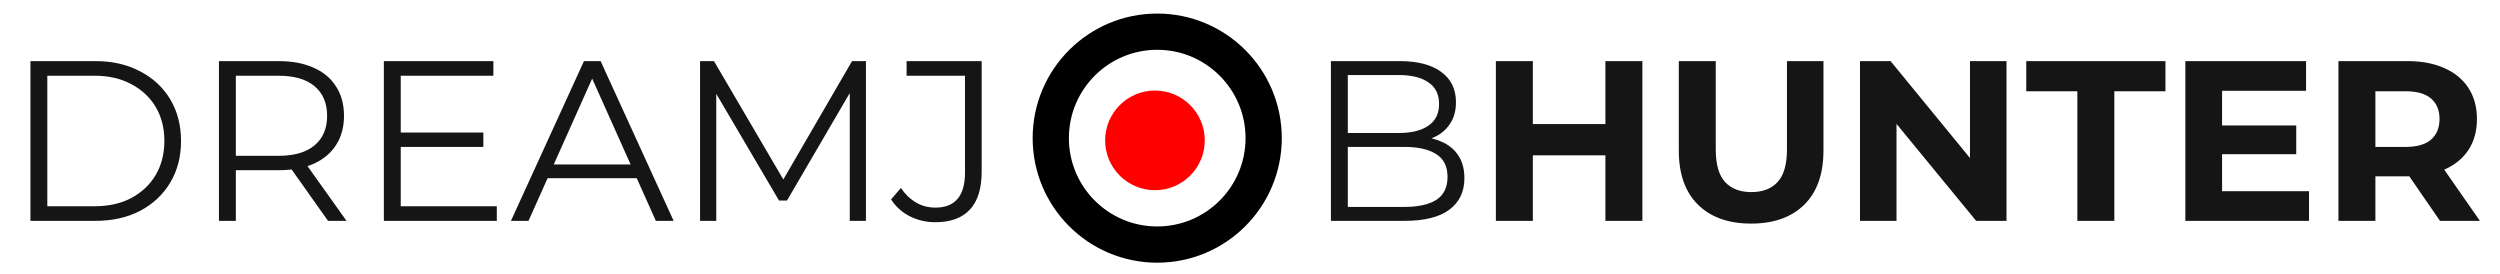
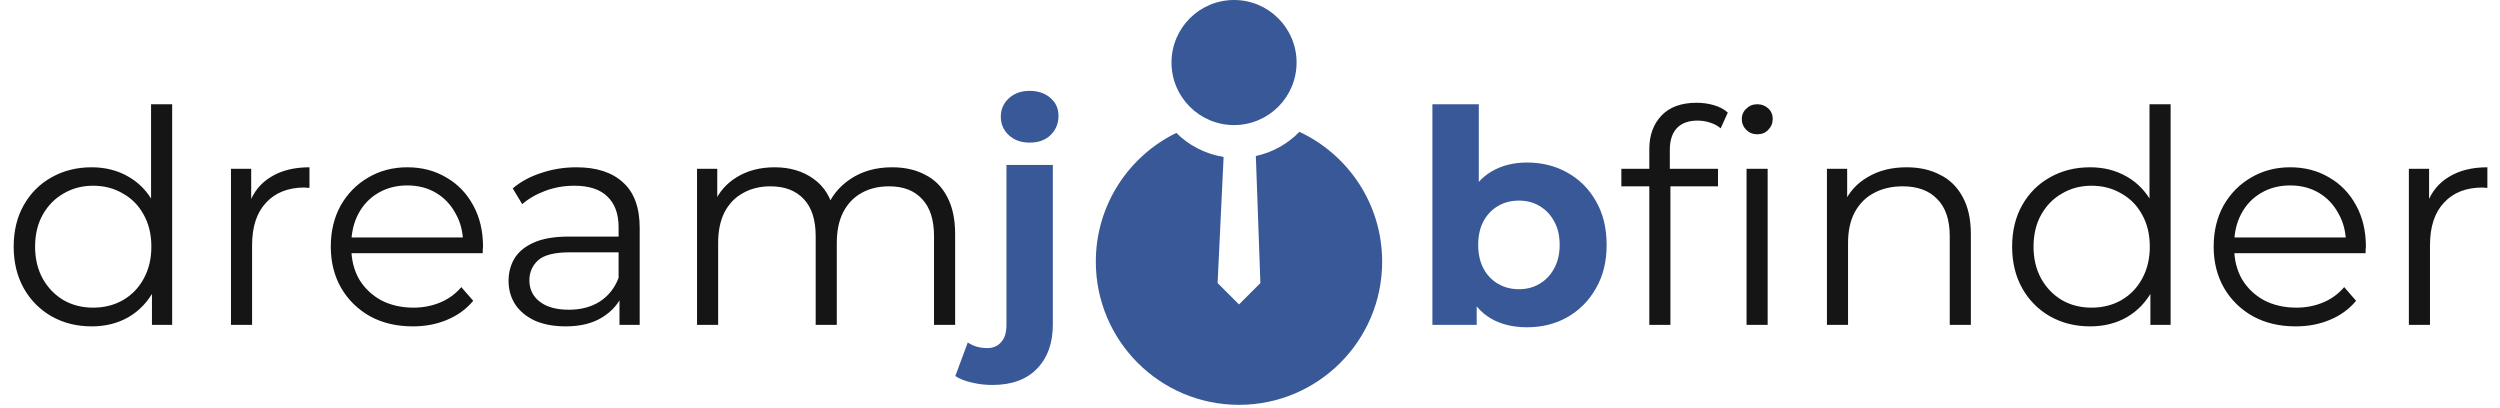
- <svg xmlns="http://www.w3.org/2000/svg" width="283" height="31" viewBox="0 0 283 31" fill="none">
-   <path d="M3.445 25V6.918H10.806C12.735 6.918 14.423 7.306 15.869 8.081C17.333 8.839 18.47 9.898 19.279 11.258C20.088 12.618 20.493 14.185 20.493 15.959C20.493 17.733 20.088 19.3 19.279 20.66C18.47 22.021 17.333 23.088 15.869 23.863C14.423 24.621 12.735 25 10.806 25H3.445ZM5.356 23.347H10.703C12.305 23.347 13.691 23.037 14.862 22.417C16.05 21.78 16.971 20.91 17.626 19.808C18.28 18.689 18.607 17.406 18.607 15.959C18.607 14.495 18.28 13.213 17.626 12.11C16.971 11.008 16.05 10.147 14.862 9.527C13.691 8.89 12.305 8.572 10.703 8.572H5.356V23.347ZM24.785 25V6.918H31.553C33.086 6.918 34.403 7.168 35.505 7.668C36.607 8.15 37.451 8.856 38.037 9.786C38.639 10.698 38.941 11.809 38.941 13.118C38.941 14.392 38.639 15.494 38.037 16.424C37.451 17.337 36.607 18.043 35.505 18.542C34.403 19.024 33.086 19.266 31.553 19.266H25.845L26.697 18.387V25H24.785ZM37.133 25L32.483 18.439H34.549L39.225 25H37.133ZM26.697 18.542L25.845 17.638H31.501C33.31 17.638 34.679 17.242 35.608 16.45C36.556 15.658 37.029 14.547 37.029 13.118C37.029 11.671 36.556 10.552 35.608 9.76C34.679 8.968 33.31 8.572 31.501 8.572H25.845L26.697 7.668V18.542ZM45.157 15.004H54.714V16.631H45.157V15.004ZM45.364 23.347H56.238V25H43.452V6.918H55.851V8.572H45.364V23.347ZM57.839 25L66.104 6.918H67.99L76.256 25H74.241L66.647 8.029H67.422L59.828 25H57.839ZM61.093 20.17L61.661 18.62H72.175L72.743 20.17H61.093ZM79.247 25V6.918H80.823L89.088 21.022H88.262L96.45 6.918H98.026V25H96.192V9.786H96.631L89.088 22.701H88.184L80.59 9.786H81.081V25H79.247ZM105.855 25.155C104.839 25.155 103.883 24.931 102.988 24.483C102.109 24.036 101.403 23.398 100.869 22.572L101.98 21.28C102.48 22.004 103.056 22.555 103.711 22.933C104.365 23.312 105.088 23.502 105.881 23.502C108.119 23.502 109.239 22.176 109.239 19.524V8.572H102.626V6.918H111.124V19.446C111.124 21.358 110.676 22.787 109.781 23.734C108.903 24.681 107.594 25.155 105.855 25.155ZM150.66 25V6.918H158.461C160.476 6.918 162.034 7.323 163.136 8.132C164.256 8.942 164.815 10.087 164.815 11.568C164.815 12.55 164.583 13.376 164.118 14.048C163.67 14.719 163.05 15.227 162.258 15.572C161.483 15.916 160.631 16.088 159.701 16.088L160.14 15.468C161.294 15.468 162.284 15.649 163.111 16.011C163.954 16.355 164.609 16.881 165.074 17.587C165.539 18.275 165.771 19.136 165.771 20.17C165.771 21.702 165.203 22.89 164.066 23.734C162.947 24.578 161.251 25 158.978 25H150.66ZM152.572 23.424H158.952C160.536 23.424 161.75 23.157 162.594 22.624C163.438 22.073 163.86 21.203 163.86 20.015C163.86 18.844 163.438 17.991 162.594 17.457C161.75 16.906 160.536 16.631 158.952 16.631H152.365V15.055H158.332C159.778 15.055 160.898 14.78 161.69 14.229C162.499 13.678 162.904 12.86 162.904 11.775C162.904 10.672 162.499 9.855 161.69 9.321C160.898 8.77 159.778 8.494 158.332 8.494H152.572V23.424ZM181.732 6.918H185.917V25H181.732V6.918ZM173.518 25H169.333V6.918H173.518V25ZM182.042 17.587H173.208V14.048H182.042V17.587ZM198.228 25.31C195.662 25.31 193.656 24.595 192.21 23.166C190.763 21.737 190.04 19.696 190.04 17.044V6.918H194.224V16.889C194.224 18.611 194.577 19.851 195.283 20.609C195.989 21.366 196.98 21.745 198.254 21.745C199.528 21.745 200.518 21.366 201.224 20.609C201.931 19.851 202.284 18.611 202.284 16.889V6.918H206.416V17.044C206.416 19.696 205.693 21.737 204.247 23.166C202.8 24.595 200.794 25.31 198.228 25.31ZM210.552 25V6.918H214.013L224.681 19.937H223.002V6.918H227.135V25H223.7L213.006 11.981H214.685V25H210.552ZM235.158 25V10.328H229.372V6.918H245.129V10.328H239.343V25H235.158ZM251.229 14.203H259.934V17.457H251.229V14.203ZM251.539 21.642H261.381V25H247.381V6.918H261.045V10.276H251.539V21.642ZM264.711 25V6.918H272.537C274.156 6.918 275.551 7.185 276.722 7.719C277.893 8.236 278.797 8.985 279.434 9.966C280.071 10.948 280.39 12.119 280.39 13.479C280.39 14.823 280.071 15.985 279.434 16.967C278.797 17.931 277.893 18.672 276.722 19.188C275.551 19.705 274.156 19.963 272.537 19.963H267.035L268.895 18.129V25H264.711ZM276.205 25L271.685 18.439H276.154L280.726 25H276.205ZM268.895 18.594L267.035 16.631H272.305C273.596 16.631 274.561 16.355 275.198 15.804C275.835 15.236 276.154 14.461 276.154 13.479C276.154 12.481 275.835 11.706 275.198 11.155C274.561 10.604 273.596 10.328 272.305 10.328H267.035L268.895 8.339V18.594Z" fill="#151515" />
-   <circle cx="130.997" cy="15.636" r="12.05" stroke="black" stroke-width="4.102" />
-   <circle cx="130.742" cy="15.89" r="3.589" fill="#FF0000" stroke="#FF0000" stroke-width="4.102" />
+ <svg xmlns="http://www.w3.org/2000/svg" width="454" height="74" viewBox="0 0 454 74" fill="none">
+   <path d="M16.632 59.27C13.932 59.27 11.502 58.658 9.342 57.434C7.218 56.21 5.544 54.518 4.32 52.358C3.096 50.162 2.484 47.642 2.484 44.798C2.484 41.918 3.096 39.398 4.32 37.238C5.544 35.078 7.218 33.404 9.342 32.216C11.502 30.992 13.932 30.38 16.632 30.38C19.116 30.38 21.33 30.938 23.274 32.054C25.254 33.17 26.82 34.808 27.972 36.968C29.16 39.092 29.754 41.702 29.754 44.798C29.754 47.858 29.178 50.468 28.026 52.628C26.874 54.788 25.308 56.444 23.328 57.596C21.384 58.712 19.152 59.27 16.632 59.27ZM16.902 55.868C18.918 55.868 20.718 55.418 22.302 54.518C23.922 53.582 25.182 52.286 26.082 50.63C27.018 48.938 27.486 46.994 27.486 44.798C27.486 42.566 27.018 40.622 26.082 38.966C25.182 37.31 23.922 36.032 22.302 35.132C20.718 34.196 18.918 33.728 16.902 33.728C14.922 33.728 13.14 34.196 11.556 35.132C9.972 36.032 8.712 37.31 7.776 38.966C6.84 40.622 6.372 42.566 6.372 44.798C6.372 46.994 6.84 48.938 7.776 50.63C8.712 52.286 9.972 53.582 11.556 54.518C13.14 55.418 14.922 55.868 16.902 55.868ZM27.594 59V50.468L27.972 44.744L27.432 39.02V18.932H31.266V59H27.594ZM41.944 59V30.65H45.616V38.372L45.238 37.022C46.03 34.862 47.362 33.224 49.234 32.108C51.106 30.956 53.428 30.38 56.2 30.38V34.106C56.056 34.106 55.912 34.106 55.768 34.106C55.624 34.07 55.48 34.052 55.336 34.052C52.348 34.052 50.008 34.97 48.316 36.806C46.624 38.606 45.778 41.18 45.778 44.528V59H41.944ZM74.974 59.27C72.022 59.27 69.43 58.658 67.198 57.434C64.966 56.174 63.22 54.464 61.96 52.304C60.7 50.108 60.07 47.606 60.07 44.798C60.07 41.99 60.664 39.506 61.852 37.346C63.076 35.186 64.732 33.494 66.82 32.27C68.944 31.01 71.32 30.38 73.948 30.38C76.612 30.38 78.97 30.992 81.022 32.216C83.11 33.404 84.748 35.096 85.936 37.292C87.124 39.452 87.718 41.954 87.718 44.798C87.718 44.978 87.7 45.176 87.664 45.392C87.664 45.572 87.664 45.77 87.664 45.986H62.986V43.124H85.612L84.1 44.258C84.1 42.206 83.65 40.388 82.75 38.804C81.886 37.184 80.698 35.924 79.186 35.024C77.674 34.124 75.928 33.674 73.948 33.674C72.004 33.674 70.258 34.124 68.71 35.024C67.162 35.924 65.956 37.184 65.092 38.804C64.228 40.424 63.796 42.278 63.796 44.366V44.96C63.796 47.12 64.264 49.028 65.2 50.684C66.172 52.304 67.504 53.582 69.196 54.518C70.924 55.418 72.886 55.868 75.082 55.868C76.81 55.868 78.412 55.562 79.888 54.95C81.4 54.338 82.696 53.402 83.776 52.142L85.936 54.626C84.676 56.138 83.092 57.29 81.184 58.082C79.312 58.874 77.242 59.27 74.974 59.27ZM112.497 59V52.736L112.335 51.71V41.234C112.335 38.822 111.651 36.968 110.283 35.672C108.951 34.376 106.953 33.728 104.289 33.728C102.453 33.728 100.707 34.034 99.051 34.646C97.395 35.258 95.991 36.068 94.839 37.076L93.111 34.214C94.551 32.99 96.279 32.054 98.295 31.406C100.311 30.722 102.435 30.38 104.667 30.38C108.339 30.38 111.165 31.298 113.145 33.134C115.161 34.934 116.169 37.688 116.169 41.396V59H112.497ZM102.723 59.27C100.599 59.27 98.745 58.928 97.161 58.244C95.613 57.524 94.425 56.552 93.597 55.328C92.769 54.068 92.355 52.628 92.355 51.008C92.355 49.532 92.697 48.2 93.381 47.012C94.101 45.788 95.253 44.816 96.837 44.096C98.457 43.34 100.617 42.962 103.317 42.962H113.091V45.824H103.425C100.689 45.824 98.781 46.31 97.701 47.282C96.657 48.254 96.135 49.46 96.135 50.9C96.135 52.52 96.765 53.816 98.025 54.788C99.285 55.76 101.049 56.246 103.317 56.246C105.477 56.246 107.331 55.76 108.879 54.788C110.463 53.78 111.615 52.34 112.335 50.468L113.199 53.114C112.479 54.986 111.219 56.48 109.419 57.596C107.655 58.712 105.423 59.27 102.723 59.27ZM162.006 30.38C164.31 30.38 166.308 30.83 168 31.73C169.728 32.594 171.06 33.926 171.996 35.726C172.968 37.526 173.454 39.794 173.454 42.53V59H169.62V42.908C169.62 39.92 168.9 37.67 167.46 36.158C166.056 34.61 164.058 33.836 161.466 33.836C159.522 33.836 157.83 34.25 156.39 35.078C154.986 35.87 153.888 37.04 153.096 38.588C152.34 40.1 151.962 41.936 151.962 44.096V59H148.128V42.908C148.128 39.92 147.408 37.67 145.968 36.158C144.528 34.61 142.512 33.836 139.92 33.836C138.012 33.836 136.338 34.25 134.898 35.078C133.458 35.87 132.342 37.04 131.55 38.588C130.794 40.1 130.416 41.936 130.416 44.096V59H126.582V30.65H130.254V38.318L129.66 36.968C130.524 34.916 131.91 33.314 133.818 32.162C135.762 30.974 138.048 30.38 140.676 30.38C143.448 30.38 145.806 31.082 147.75 32.486C149.694 33.854 150.954 35.924 151.53 38.696L150.018 38.102C150.846 35.798 152.304 33.944 154.392 32.54C156.516 31.1 159.054 30.38 162.006 30.38ZM299.514 59V27.086C299.514 24.566 300.252 22.532 301.728 20.984C303.204 19.436 305.328 18.662 308.1 18.662C309.18 18.662 310.224 18.806 311.232 19.094C312.24 19.382 313.086 19.832 313.77 20.444L312.474 23.306C311.934 22.838 311.304 22.496 310.584 22.28C309.864 22.028 309.09 21.902 308.262 21.902C306.642 21.902 305.4 22.352 304.536 23.252C303.672 24.152 303.24 25.484 303.24 27.248V31.568L303.348 33.35V59H299.514ZM294.438 33.836V30.65H311.988V33.836H294.438ZM317.172 59V30.65H321.006V59H317.172ZM319.116 24.386C318.324 24.386 317.658 24.116 317.118 23.576C316.578 23.036 316.308 22.388 316.308 21.632C316.308 20.876 316.578 20.246 317.118 19.742C317.658 19.202 318.324 18.932 319.116 18.932C319.908 18.932 320.574 19.184 321.114 19.688C321.654 20.192 321.924 20.822 321.924 21.578C321.924 22.37 321.654 23.036 321.114 23.576C320.61 24.116 319.944 24.386 319.116 24.386ZM346.244 30.38C348.548 30.38 350.564 30.83 352.292 31.73C354.056 32.594 355.424 33.926 356.396 35.726C357.404 37.526 357.908 39.794 357.908 42.53V59H354.074V42.908C354.074 39.92 353.318 37.67 351.806 36.158C350.33 34.61 348.242 33.836 345.542 33.836C343.526 33.836 341.762 34.25 340.25 35.078C338.774 35.87 337.622 37.04 336.794 38.588C336.002 40.1 335.606 41.936 335.606 44.096V59H331.772V30.65H335.444V38.426L334.85 36.968C335.75 34.916 337.19 33.314 339.17 32.162C341.15 30.974 343.508 30.38 346.244 30.38ZM379.55 59.27C376.85 59.27 374.42 58.658 372.26 57.434C370.136 56.21 368.462 54.518 367.238 52.358C366.014 50.162 365.402 47.642 365.402 44.798C365.402 41.918 366.014 39.398 367.238 37.238C368.462 35.078 370.136 33.404 372.26 32.216C374.42 30.992 376.85 30.38 379.55 30.38C382.034 30.38 384.248 30.938 386.192 32.054C388.172 33.17 389.738 34.808 390.89 36.968C392.078 39.092 392.672 41.702 392.672 44.798C392.672 47.858 392.096 50.468 390.944 52.628C389.792 54.788 388.226 56.444 386.246 57.596C384.302 58.712 382.07 59.27 379.55 59.27ZM379.82 55.868C381.836 55.868 383.636 55.418 385.22 54.518C386.84 53.582 388.1 52.286 389 50.63C389.936 48.938 390.404 46.994 390.404 44.798C390.404 42.566 389.936 40.622 389 38.966C388.1 37.31 386.84 36.032 385.22 35.132C383.636 34.196 381.836 33.728 379.82 33.728C377.84 33.728 376.058 34.196 374.474 35.132C372.89 36.032 371.63 37.31 370.694 38.966C369.758 40.622 369.29 42.566 369.29 44.798C369.29 46.994 369.758 48.938 370.694 50.63C371.63 52.286 372.89 53.582 374.474 54.518C376.058 55.418 377.84 55.868 379.82 55.868ZM390.512 59V50.468L390.89 44.744L390.35 39.02V18.932H394.184V59H390.512ZM416.904 59.27C413.952 59.27 411.36 58.658 409.128 57.434C406.896 56.174 405.15 54.464 403.89 52.304C402.63 50.108 402 47.606 402 44.798C402 41.99 402.594 39.506 403.782 37.346C405.006 35.186 406.662 33.494 408.75 32.27C410.874 31.01 413.25 30.38 415.878 30.38C418.542 30.38 420.9 30.992 422.952 32.216C425.04 33.404 426.678 35.096 427.866 37.292C429.054 39.452 429.648 41.954 429.648 44.798C429.648 44.978 429.63 45.176 429.594 45.392C429.594 45.572 429.594 45.77 429.594 45.986H404.916V43.124H427.542L426.03 44.258C426.03 42.206 425.58 40.388 424.68 38.804C423.816 37.184 422.628 35.924 421.116 35.024C419.604 34.124 417.858 33.674 415.878 33.674C413.934 33.674 412.188 34.124 410.64 35.024C409.092 35.924 407.886 37.184 407.022 38.804C406.158 40.424 405.726 42.278 405.726 44.366V44.96C405.726 47.12 406.194 49.028 407.13 50.684C408.102 52.304 409.434 53.582 411.126 54.518C412.854 55.418 414.816 55.868 417.012 55.868C418.74 55.868 420.342 55.562 421.818 54.95C423.33 54.338 424.626 53.402 425.706 52.142L427.866 54.626C426.606 56.138 425.022 57.29 423.114 58.082C421.242 58.874 419.172 59.27 416.904 59.27ZM437.451 59V30.65H441.123V38.372L440.745 37.022C441.537 34.862 442.869 33.224 444.741 32.108C446.613 30.956 448.935 30.38 451.707 30.38V34.106C451.563 34.106 451.419 34.106 451.275 34.106C451.131 34.07 450.987 34.052 450.843 34.052C447.855 34.052 445.515 34.97 443.823 36.806C442.131 38.606 441.285 41.18 441.285 44.528V59H437.451Z" fill="#151515" />
+   <path d="M180.234 69.908C178.938 69.908 177.696 69.764 176.508 69.476C175.32 69.224 174.312 68.828 173.484 68.288L175.752 62.186C176.724 62.87 177.912 63.212 179.316 63.212C180.36 63.212 181.188 62.852 181.8 62.132C182.448 61.448 182.772 60.404 182.772 59V29.948H191.196V58.946C191.196 62.294 190.242 64.958 188.334 66.938C186.426 68.918 183.726 69.908 180.234 69.908ZM186.984 25.898C185.436 25.898 184.176 25.448 183.204 24.548C182.232 23.648 181.746 22.532 181.746 21.2C181.746 19.868 182.232 18.752 183.204 17.852C184.176 16.952 185.436 16.502 186.984 16.502C188.532 16.502 189.792 16.934 190.764 17.798C191.736 18.626 192.222 19.706 192.222 21.038C192.222 22.442 191.736 23.612 190.764 24.548C189.828 25.448 188.568 25.898 186.984 25.898ZM277.296 59.432C274.74 59.432 272.544 58.892 270.708 57.812C268.872 56.732 267.468 55.094 266.496 52.898C265.524 50.666 265.038 47.858 265.038 44.474C265.038 41.054 265.542 38.246 266.55 36.05C267.594 33.854 269.034 32.216 270.87 31.136C272.706 30.056 274.848 29.516 277.296 29.516C280.032 29.516 282.48 30.128 284.64 31.352C286.836 32.576 288.564 34.304 289.824 36.536C291.12 38.768 291.768 41.414 291.768 44.474C291.768 47.498 291.12 50.126 289.824 52.358C288.564 54.59 286.836 56.336 284.64 57.596C282.48 58.82 280.032 59.432 277.296 59.432ZM260.124 59V18.932H268.548V35.834L268.008 44.42L268.17 53.06V59H260.124ZM275.838 52.52C277.242 52.52 278.484 52.196 279.564 51.548C280.68 50.9 281.562 49.982 282.21 48.794C282.894 47.57 283.236 46.13 283.236 44.474C283.236 42.782 282.894 41.342 282.21 40.154C281.562 38.966 280.68 38.048 279.564 37.4C278.484 36.752 277.242 36.428 275.838 36.428C274.434 36.428 273.174 36.752 272.058 37.4C270.942 38.048 270.06 38.966 269.412 40.154C268.764 41.342 268.44 42.782 268.44 44.474C268.44 46.13 268.764 47.57 269.412 48.794C270.06 49.982 270.942 50.9 272.058 51.548C273.174 52.196 274.434 52.52 275.838 52.52Z" fill="#385898" />
+   <circle cx="224.102" cy="11.356" r="11.356" fill="#385898" />
+   <path fill-rule="evenodd" clip-rule="evenodd" d="M199 47.519C199 37.241 204.964 28.356 213.62 24.135C215.887 26.397 218.869 27.968 222.207 28.496L221.116 51.404L225.001 55.289L228.886 51.404L228.062 28.334C231.142 27.668 233.878 26.106 235.974 23.941C244.849 28.079 251 37.081 251 47.519C251 61.878 239.359 73.519 225 73.519C210.641 73.519 199 61.878 199 47.519Z" fill="#385898" />
</svg>
